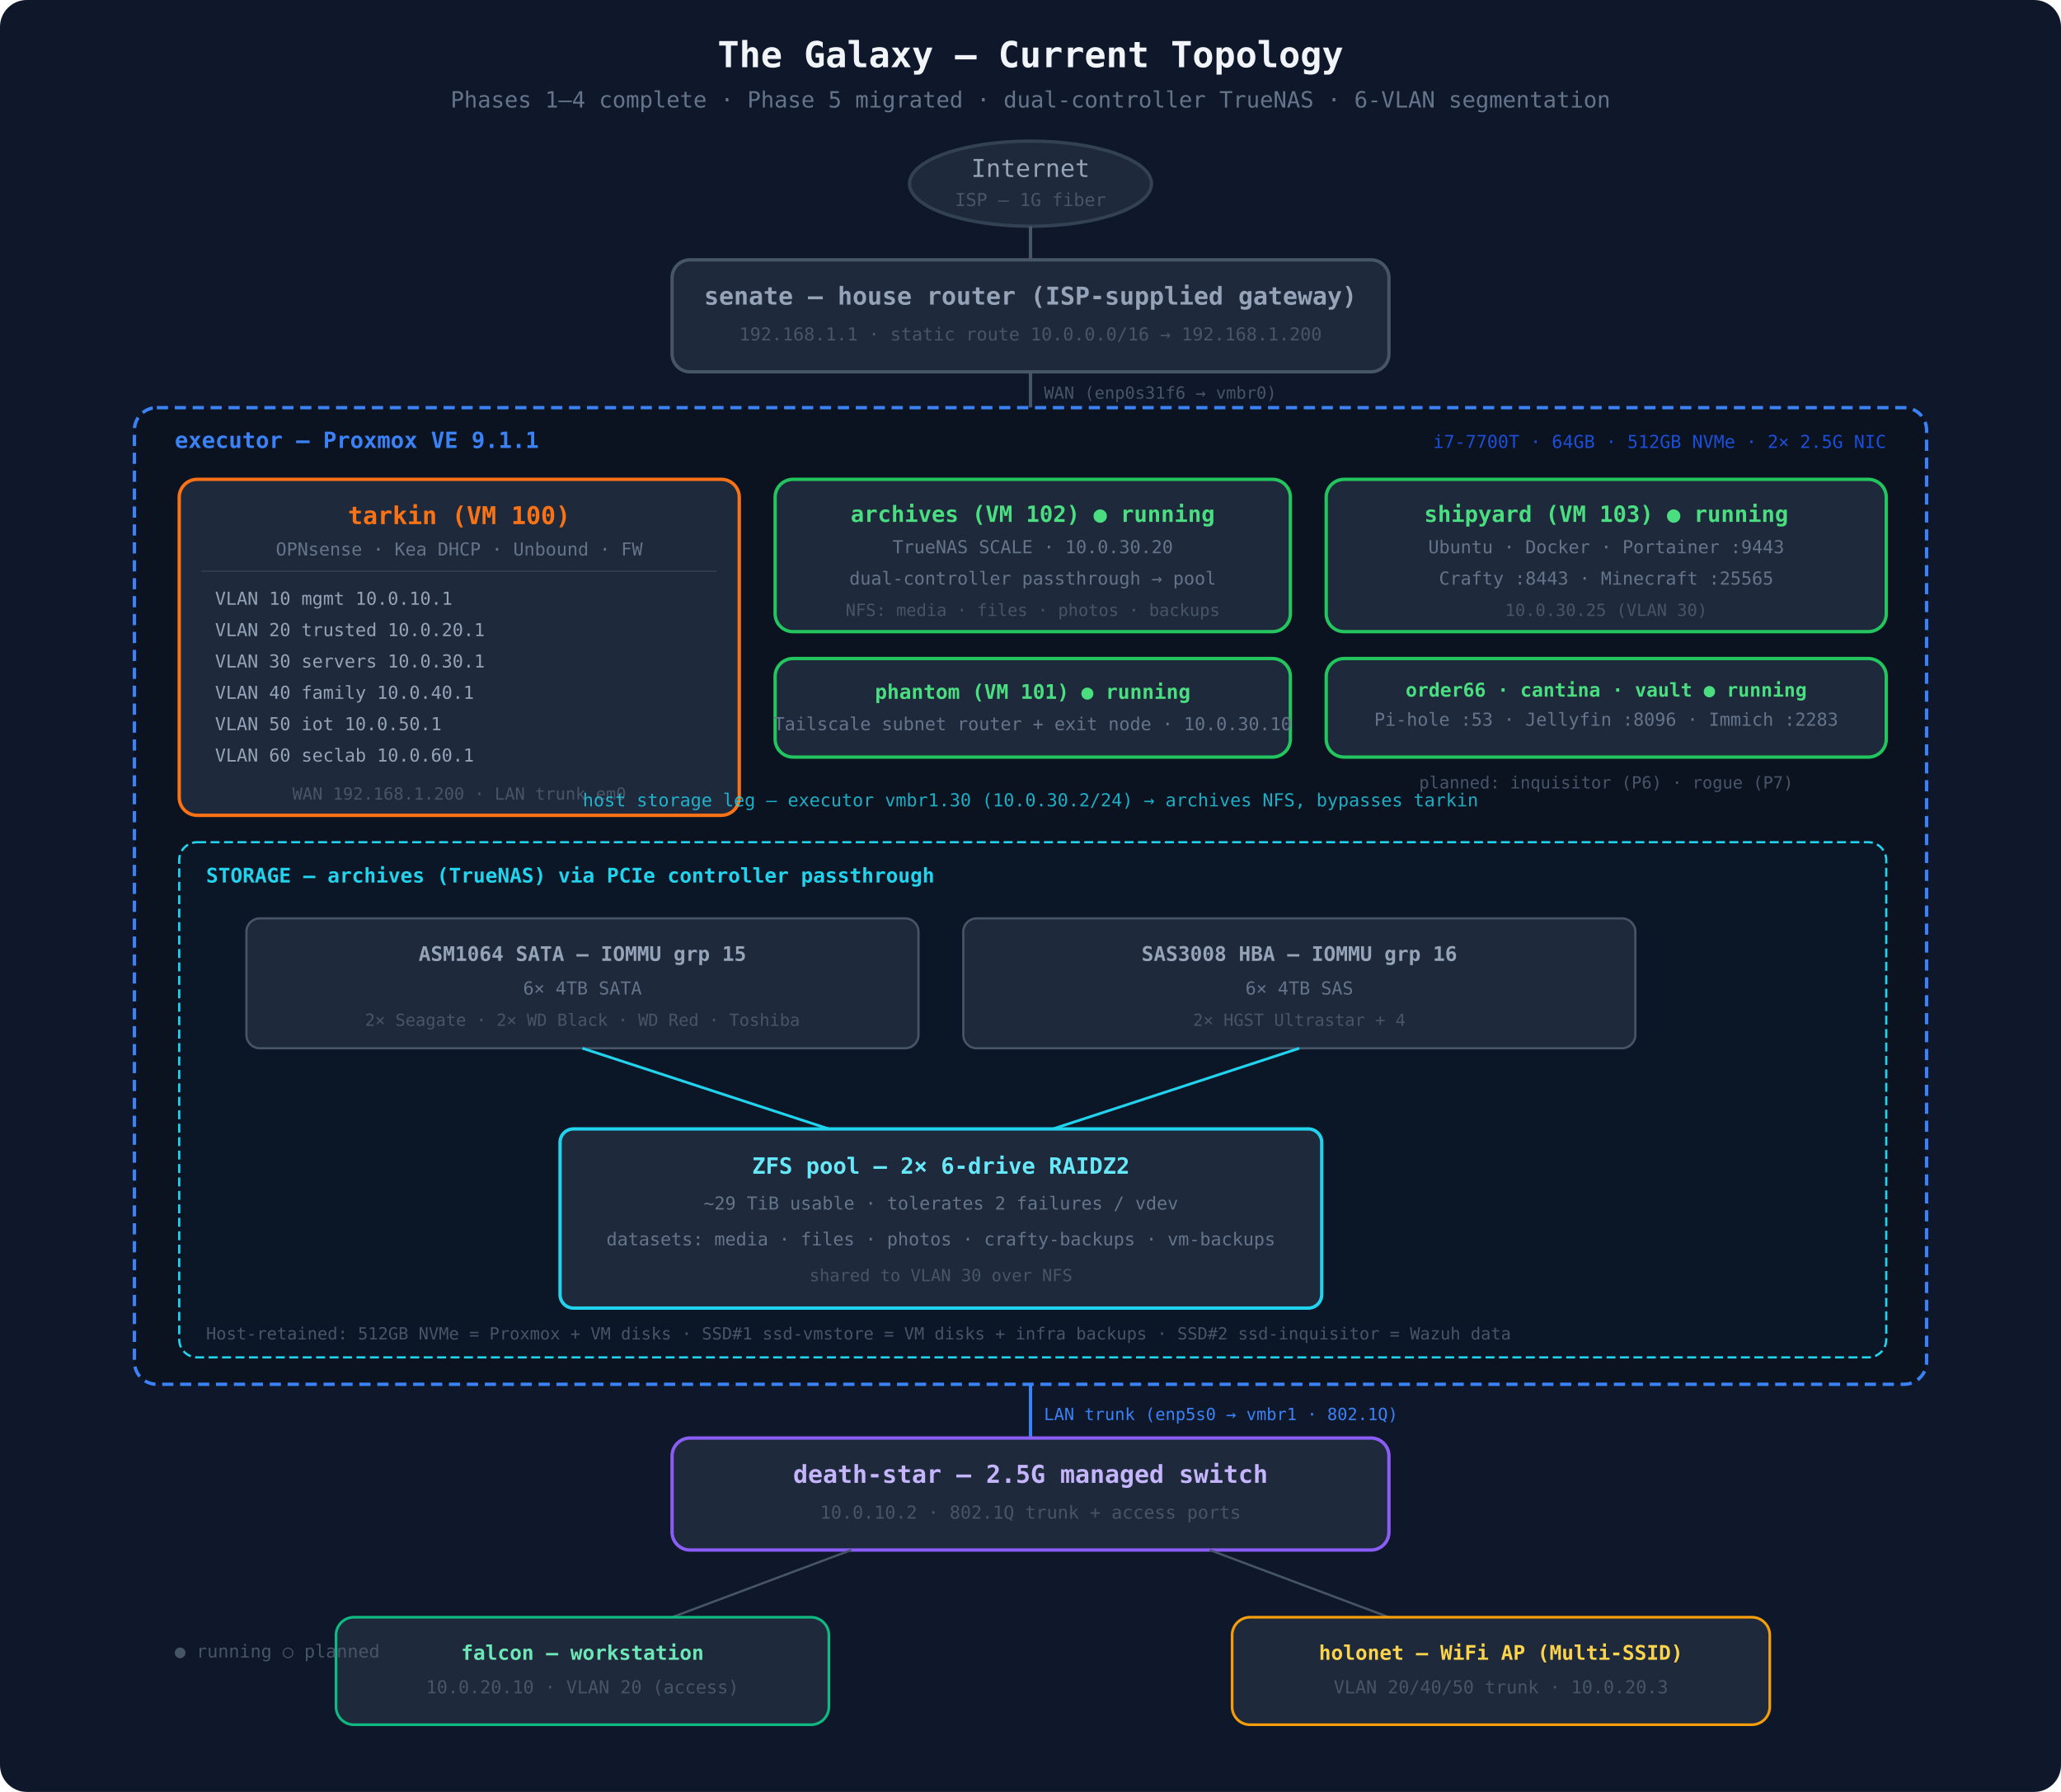
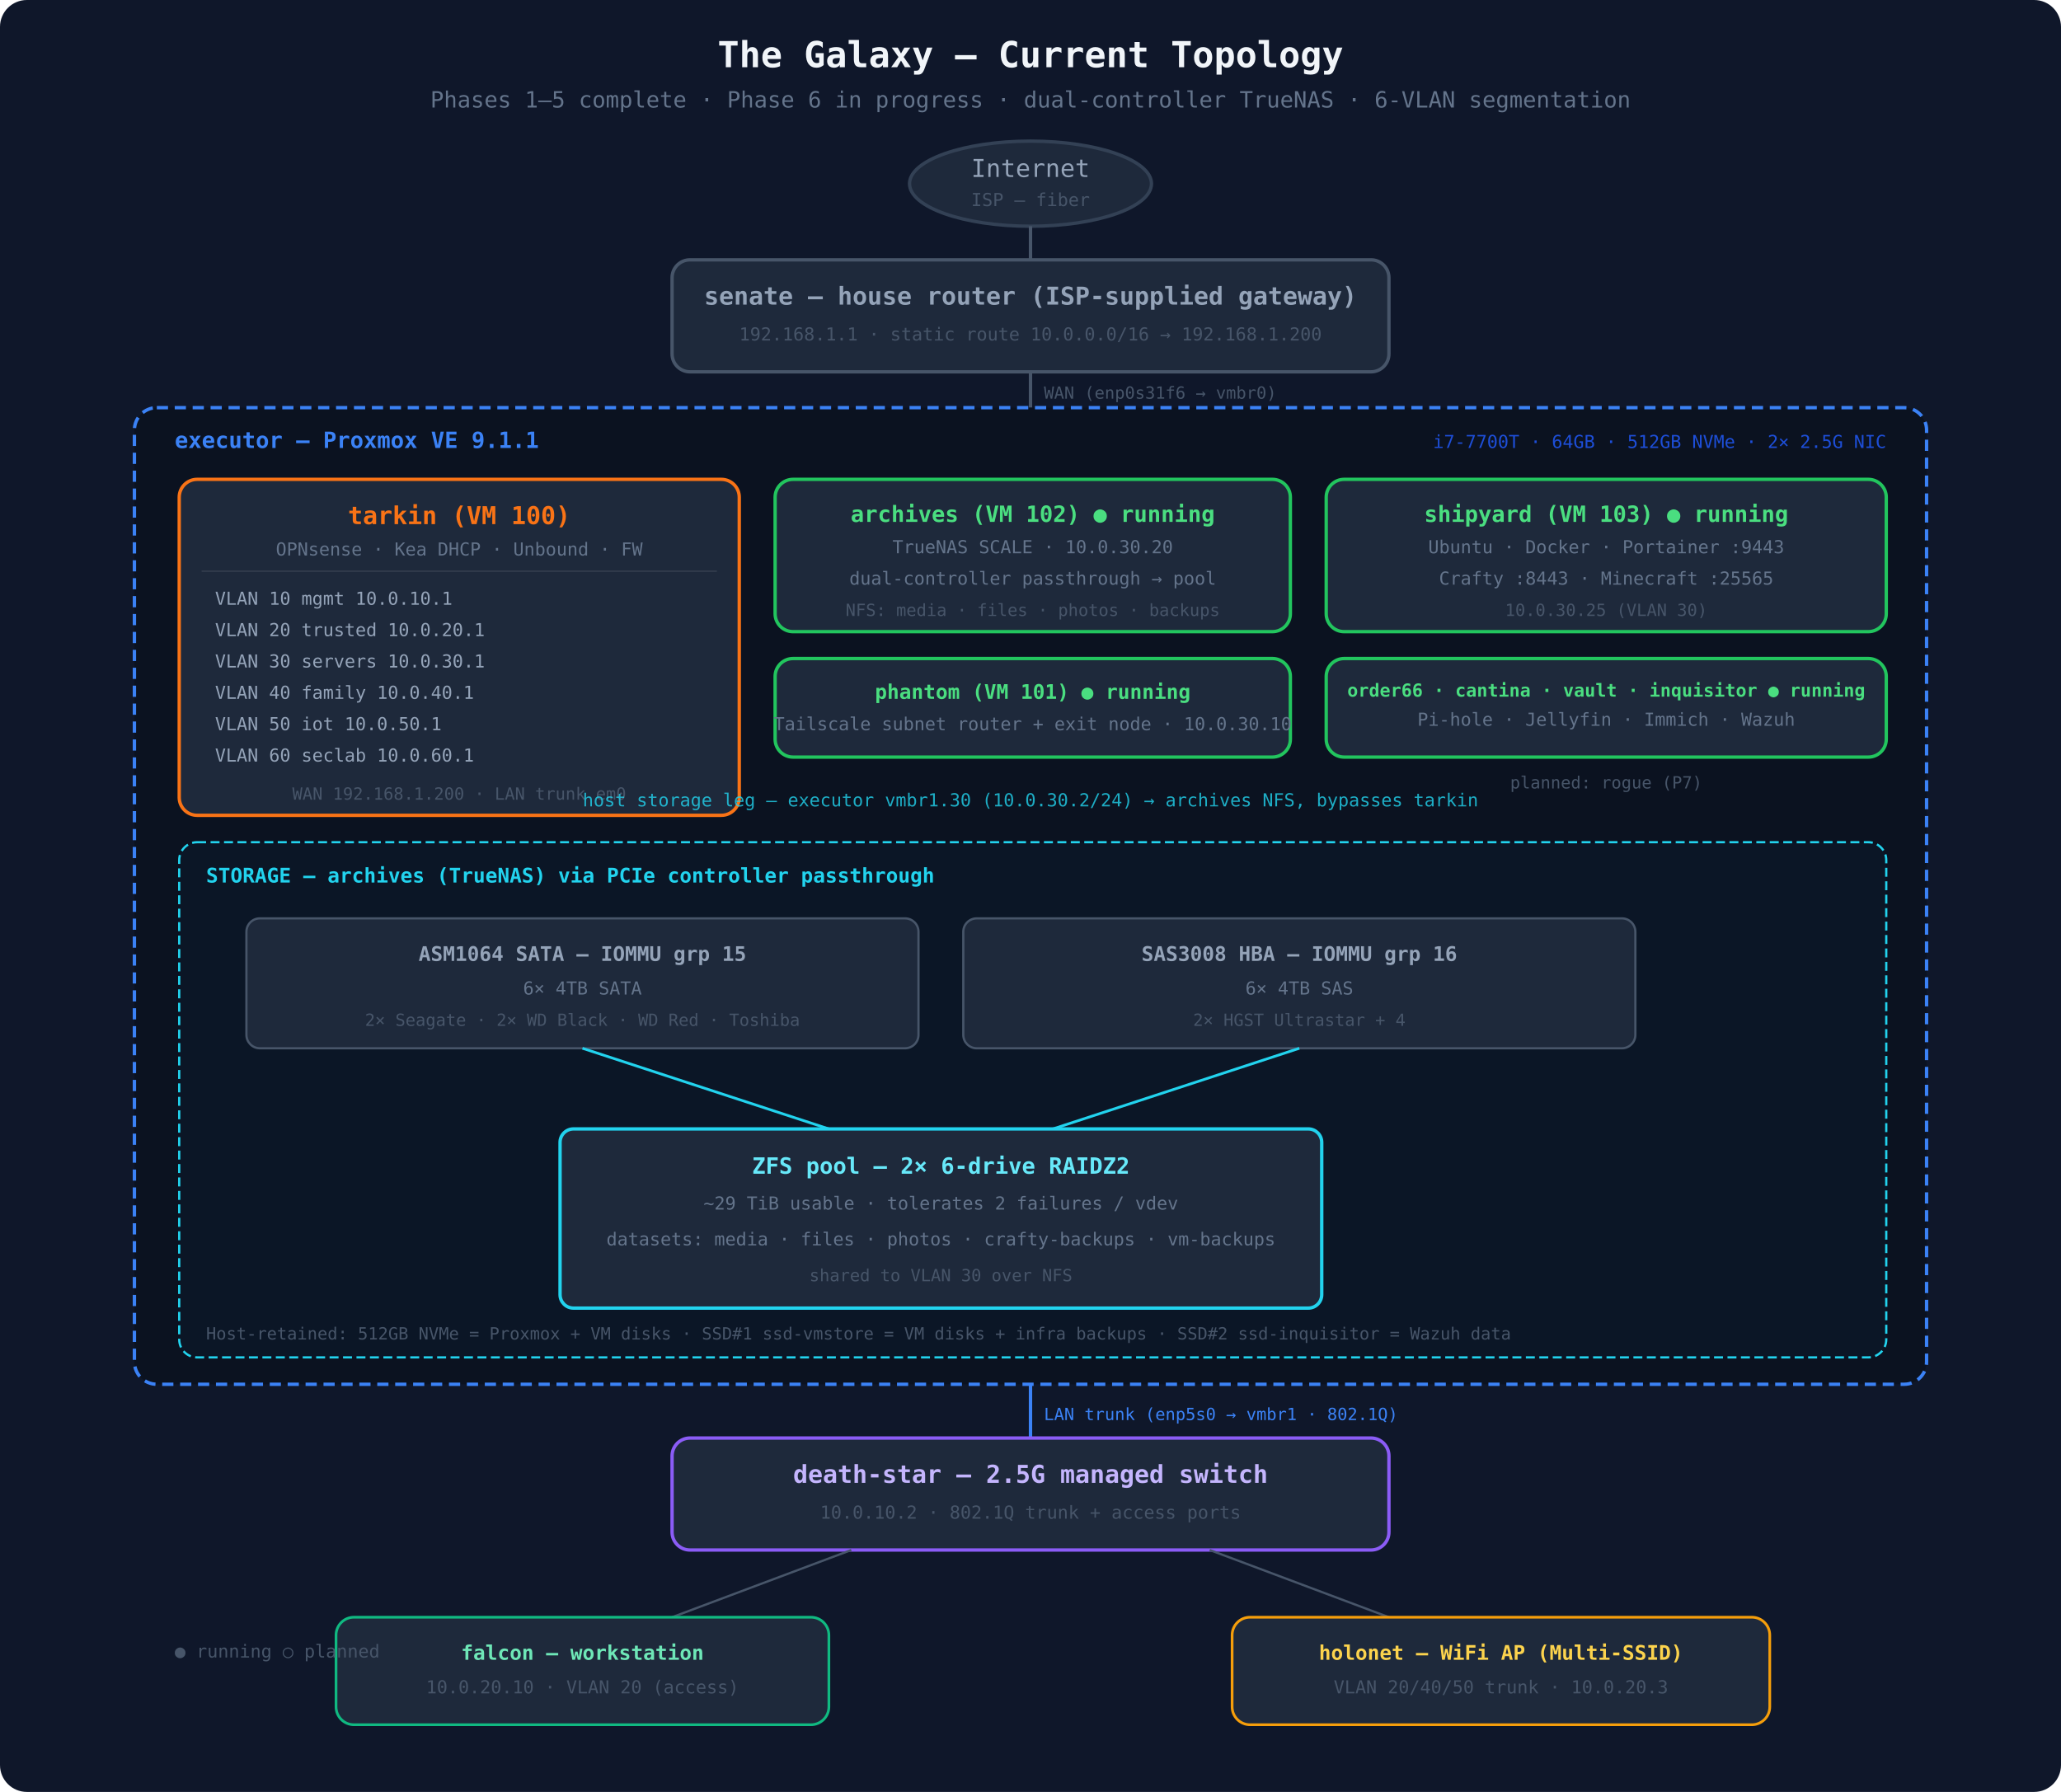
<svg xmlns="http://www.w3.org/2000/svg" viewBox="0 0 920 800" width="920" height="800" font-family="monospace">
  <rect width="920" height="800" fill="#0f172a" rx="12" />
  <text x="460" y="30" fill="#f1f5f9" font-size="16" font-weight="bold" text-anchor="middle">The Galaxy — Current Topology</text>
-   <text x="460" y="48" fill="#64748b" font-size="10" text-anchor="middle">Phases 1–4 complete · Phase 5 migrated · dual-controller TrueNAS · 6-VLAN segmentation</text>
+   <text x="460" y="48" fill="#64748b" font-size="10" text-anchor="middle">Phases 1–5 complete · Phase 6 in progress · dual-controller TrueNAS · 6-VLAN segmentation</text>
  <ellipse cx="460" cy="82" rx="54" ry="19" fill="#1e293b" stroke="#334155" stroke-width="1.5" />
  <text x="460" y="79" fill="#94a3b8" font-size="11" text-anchor="middle">Internet</text>
-   <text x="460" y="92" fill="#475569" font-size="8" text-anchor="middle">ISP — 1G fiber</text>
+   <text x="460" y="92" fill="#475569" font-size="8" text-anchor="middle">ISP — fiber</text>
  <line x1="460" y1="101" x2="460" y2="116" stroke="#475569" stroke-width="1.5" />
  <rect x="300" y="116" width="320" height="50" rx="8" fill="#1e293b" stroke="#475569" stroke-width="1.5" />
  <text x="460" y="136" fill="#94a3b8" font-size="11" font-weight="bold" text-anchor="middle">senate — house router (ISP-supplied gateway)</text>
  <text x="460" y="152" fill="#475569" font-size="8" text-anchor="middle">192.168.1.1 · static route 10.0.0.0/16 → 192.168.1.200</text>
  <line x1="460" y1="166" x2="460" y2="182" stroke="#475569" stroke-width="1.5" />
  <text x="466" y="178" fill="#475569" font-size="7.5">WAN (enp0s31f6 → vmbr0)</text>
  <rect x="60" y="182" width="800" height="436" rx="10" fill="#0b1220" stroke="#3b82f6" stroke-width="1.5" stroke-dasharray="5,3" />
  <text x="78" y="200" fill="#3b82f6" font-size="10" font-weight="bold">executor — Proxmox VE 9.1.1</text>
  <text x="842" y="200" fill="#1d4ed8" font-size="8" text-anchor="end">i7-7700T · 64GB · 512GB NVMe · 2× 2.5G NIC</text>
  <rect x="80" y="214" width="250" height="150" rx="8" fill="#1e293b" stroke="#f97316" stroke-width="1.5" />
  <text x="205" y="234" fill="#f97316" font-size="11" font-weight="bold" text-anchor="middle">tarkin (VM 100)</text>
  <text x="205" y="248" fill="#64748b" font-size="8" text-anchor="middle">OPNsense · Kea DHCP · Unbound · FW</text>
  <line x1="90" y1="255" x2="320" y2="255" stroke="#374151" stroke-width="0.5" />
  <text x="96" y="270" fill="#94a3b8" font-size="8">VLAN 10 mgmt    10.0.10.1</text>
  <text x="96" y="284" fill="#94a3b8" font-size="8">VLAN 20 trusted 10.0.20.1</text>
  <text x="96" y="298" fill="#94a3b8" font-size="8">VLAN 30 servers 10.0.30.1</text>
  <text x="96" y="312" fill="#94a3b8" font-size="8">VLAN 40 family  10.0.40.1</text>
  <text x="96" y="326" fill="#94a3b8" font-size="8">VLAN 50 iot     10.0.50.1</text>
  <text x="96" y="340" fill="#94a3b8" font-size="8">VLAN 60 seclab  10.0.60.1</text>
  <text x="205" y="357" fill="#475569" font-size="7.5" text-anchor="middle">WAN 192.168.1.200 · LAN trunk em0</text>
  <rect x="346" y="214" width="230" height="68" rx="8" fill="#1e293b" stroke="#22c55e" stroke-width="1.5" />
  <text x="461" y="233" fill="#4ade80" font-size="10" font-weight="bold" text-anchor="middle">archives (VM 102) ● running</text>
  <text x="461" y="247" fill="#64748b" font-size="8" text-anchor="middle">TrueNAS SCALE · 10.0.30.20</text>
  <text x="461" y="261" fill="#64748b" font-size="8" text-anchor="middle">dual-controller passthrough → pool</text>
  <text x="461" y="275" fill="#475569" font-size="7.5" text-anchor="middle">NFS: media · files · photos · backups</text>
  <rect x="592" y="214" width="250" height="68" rx="8" fill="#1e293b" stroke="#22c55e" stroke-width="1.5" />
  <text x="717" y="233" fill="#4ade80" font-size="10" font-weight="bold" text-anchor="middle">shipyard (VM 103) ● running</text>
  <text x="717" y="247" fill="#64748b" font-size="8" text-anchor="middle">Ubuntu · Docker · Portainer :9443</text>
  <text x="717" y="261" fill="#64748b" font-size="8" text-anchor="middle">Crafty :8443 · Minecraft :25565</text>
  <text x="717" y="275" fill="#475569" font-size="7.5" text-anchor="middle">10.0.30.25 (VLAN 30)</text>
  <rect x="346" y="294" width="230" height="44" rx="8" fill="#1e293b" stroke="#22c55e" stroke-width="1.5" />
  <text x="461" y="312" fill="#4ade80" font-size="9" font-weight="bold" text-anchor="middle">phantom (VM 101) ● running</text>
  <text x="461" y="326" fill="#64748b" font-size="8" text-anchor="middle">Tailscale subnet router + exit node · 10.0.30.10</text>
  <rect x="592" y="294" width="250" height="44" rx="8" fill="#1e293b" stroke="#22c55e" stroke-width="1.5" />
-   <text x="717" y="311" fill="#4ade80" font-size="8.5" font-weight="bold" text-anchor="middle">order66 · cantina · vault ● running</text>
-   <text x="717" y="324" fill="#64748b" font-size="8" text-anchor="middle">Pi-hole :53 · Jellyfin :8096 · Immich :2283</text>
-   <text x="717" y="352" fill="#475569" font-size="7.5" text-anchor="middle">planned: inquisitor (P6) · rogue (P7)</text>
+   <text x="717" y="311" fill="#4ade80" font-size="8" font-weight="bold" text-anchor="middle">order66 · cantina · vault · inquisitor ● running</text>
+   <text x="717" y="324" fill="#64748b" font-size="8" text-anchor="middle">Pi-hole · Jellyfin · Immich · Wazuh</text>
+   <text x="717" y="352" fill="#475569" font-size="7.5" text-anchor="middle">planned: rogue (P7)</text>
  <text x="460" y="360" fill="#22d3ee" font-size="8" text-anchor="middle" opacity="0.8">host storage leg — executor vmbr1.30 (10.0.30.2/24) → archives NFS, bypasses tarkin</text>
  <rect x="80" y="376" width="762" height="230" rx="8" fill="#0b1626" stroke="#22d3ee" stroke-width="1" stroke-dasharray="4,2" />
  <text x="92" y="394" fill="#22d3ee" font-size="9" font-weight="bold">STORAGE — archives (TrueNAS) via PCIe controller passthrough</text>
  <rect x="110" y="410" width="300" height="58" rx="6" fill="#1e293b" stroke="#475569" stroke-width="1" />
  <text x="260" y="429" fill="#94a3b8" font-size="9" font-weight="bold" text-anchor="middle">ASM1064 SATA — IOMMU grp 15</text>
  <text x="260" y="444" fill="#64748b" font-size="8" text-anchor="middle">6× 4TB SATA</text>
  <text x="260" y="458" fill="#475569" font-size="7.5" text-anchor="middle">2× Seagate · 2× WD Black · WD Red · Toshiba</text>
  <rect x="430" y="410" width="300" height="58" rx="6" fill="#1e293b" stroke="#475569" stroke-width="1" />
  <text x="580" y="429" fill="#94a3b8" font-size="9" font-weight="bold" text-anchor="middle">SAS3008 HBA — IOMMU grp 16</text>
  <text x="580" y="444" fill="#64748b" font-size="8" text-anchor="middle">6× 4TB SAS</text>
  <text x="580" y="458" fill="#475569" font-size="7.5" text-anchor="middle">2× HGST Ultrastar + 4</text>
  <line x1="260" y1="468" x2="370" y2="504" stroke="#22d3ee" stroke-width="1.2" />
  <line x1="580" y1="468" x2="470" y2="504" stroke="#22d3ee" stroke-width="1.2" />
  <rect x="250" y="504" width="340" height="80" rx="6" fill="#1e293b" stroke="#22d3ee" stroke-width="1.5" />
  <text x="420" y="524" fill="#67e8f9" font-size="10" font-weight="bold" text-anchor="middle">ZFS pool — 2× 6-drive RAIDZ2</text>
  <text x="420" y="540" fill="#64748b" font-size="8" text-anchor="middle">~29 TiB usable · tolerates 2 failures / vdev</text>
  <text x="420" y="556" fill="#64748b" font-size="8" text-anchor="middle">datasets: media · files · photos · crafty-backups · vm-backups</text>
  <text x="420" y="572" fill="#475569" font-size="7.5" text-anchor="middle">shared to VLAN 30 over NFS</text>
  <text x="92" y="598" fill="#475569" font-size="7.5">Host-retained: 512GB NVMe = Proxmox + VM disks · SSD#1 ssd-vmstore = VM disks + infra backups · SSD#2 ssd-inquisitor = Wazuh data</text>
  <line x1="460" y1="618" x2="460" y2="642" stroke="#3b82f6" stroke-width="1.5" />
  <text x="466" y="634" fill="#3b82f6" font-size="7.5">LAN trunk (enp5s0 → vmbr1 · 802.1Q)</text>
  <rect x="300" y="642" width="320" height="50" rx="8" fill="#1e293b" stroke="#8b5cf6" stroke-width="1.5" />
  <text x="460" y="662" fill="#c4b5fd" font-size="11" font-weight="bold" text-anchor="middle">death-star — 2.5G managed switch</text>
  <text x="460" y="678" fill="#475569" font-size="8" text-anchor="middle">10.0.10.2 · 802.1Q trunk + access ports</text>
  <line x1="380" y1="692" x2="300" y2="722" stroke="#475569" stroke-width="1" />
  <rect x="150" y="722" width="220" height="48" rx="8" fill="#1e293b" stroke="#10b981" stroke-width="1.2" />
  <text x="260" y="741" fill="#6ee7b7" font-size="9" font-weight="bold" text-anchor="middle">falcon — workstation</text>
  <text x="260" y="756" fill="#475569" font-size="8" text-anchor="middle">10.0.20.10 · VLAN 20 (access)</text>
  <line x1="540" y1="692" x2="620" y2="722" stroke="#475569" stroke-width="1" />
  <rect x="550" y="722" width="240" height="48" rx="8" fill="#1e293b" stroke="#f59e0b" stroke-width="1.2" />
  <text x="670" y="741" fill="#fcd34d" font-size="9" font-weight="bold" text-anchor="middle">holonet — WiFi AP (Multi-SSID)</text>
  <text x="670" y="756" fill="#475569" font-size="8" text-anchor="middle">VLAN 20/40/50 trunk · 10.0.20.3</text>
  <text x="78" y="740" fill="#475569" font-size="8">● running   ○ planned</text>
</svg>
